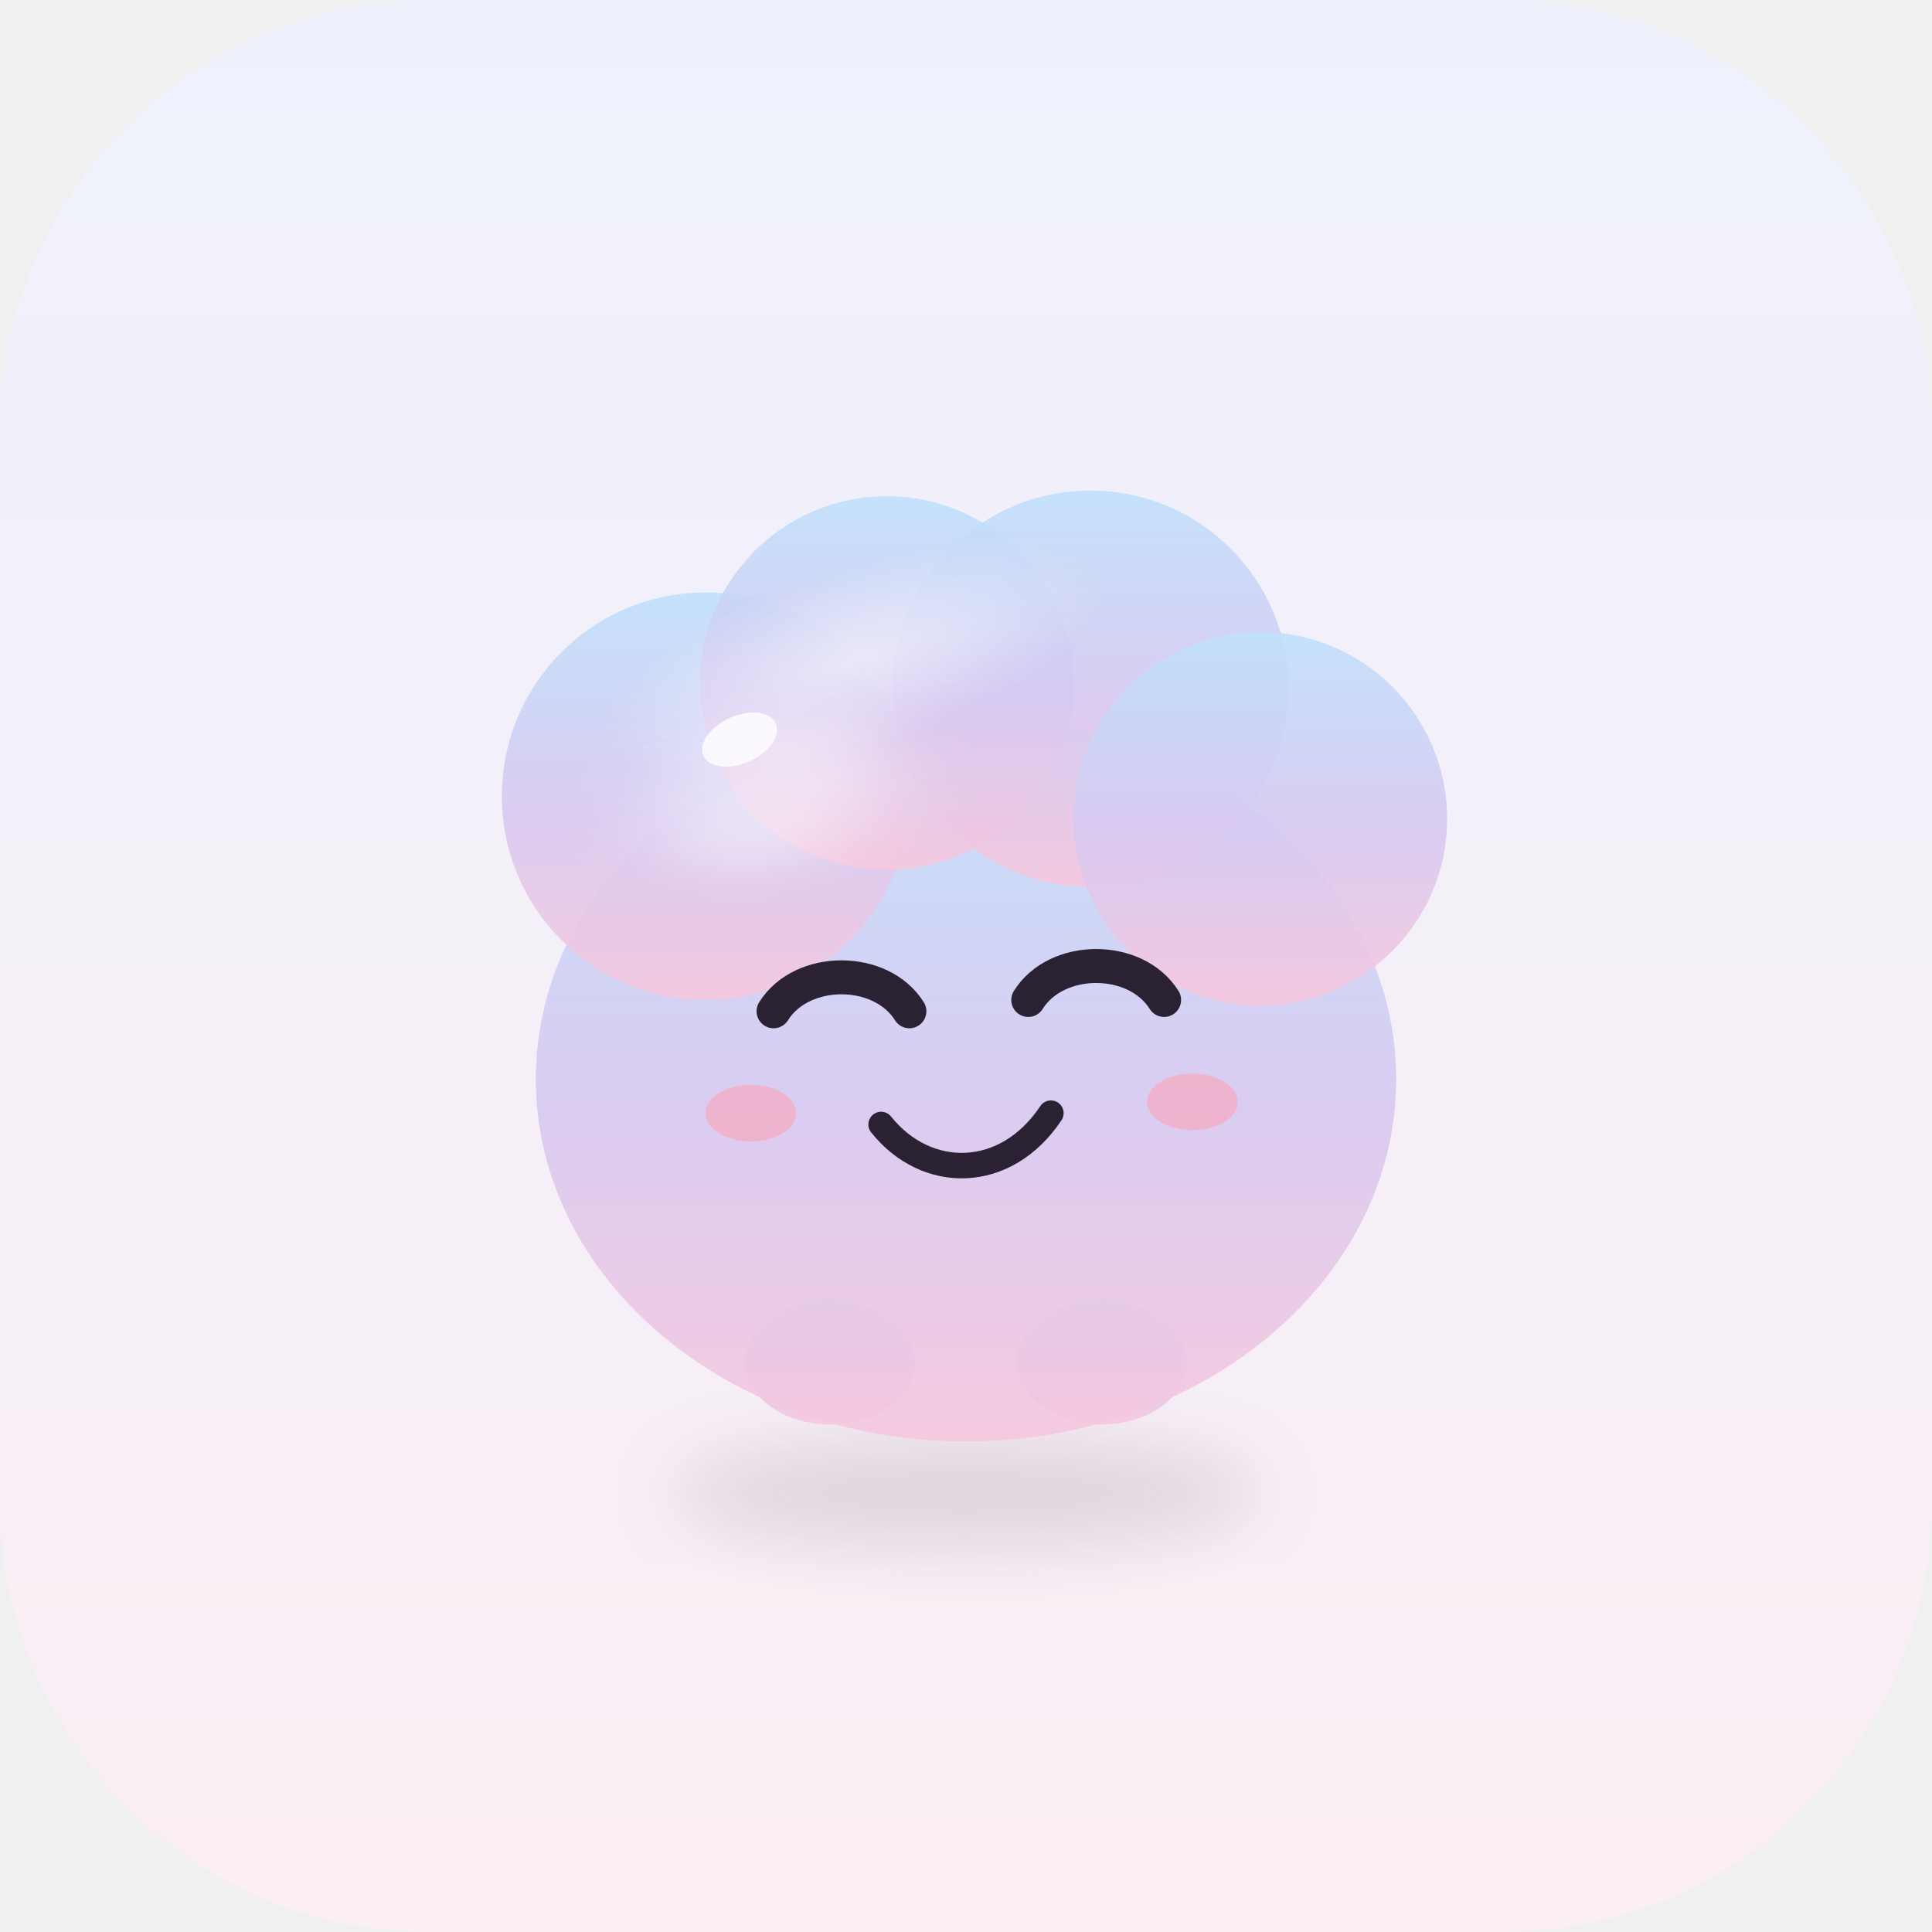
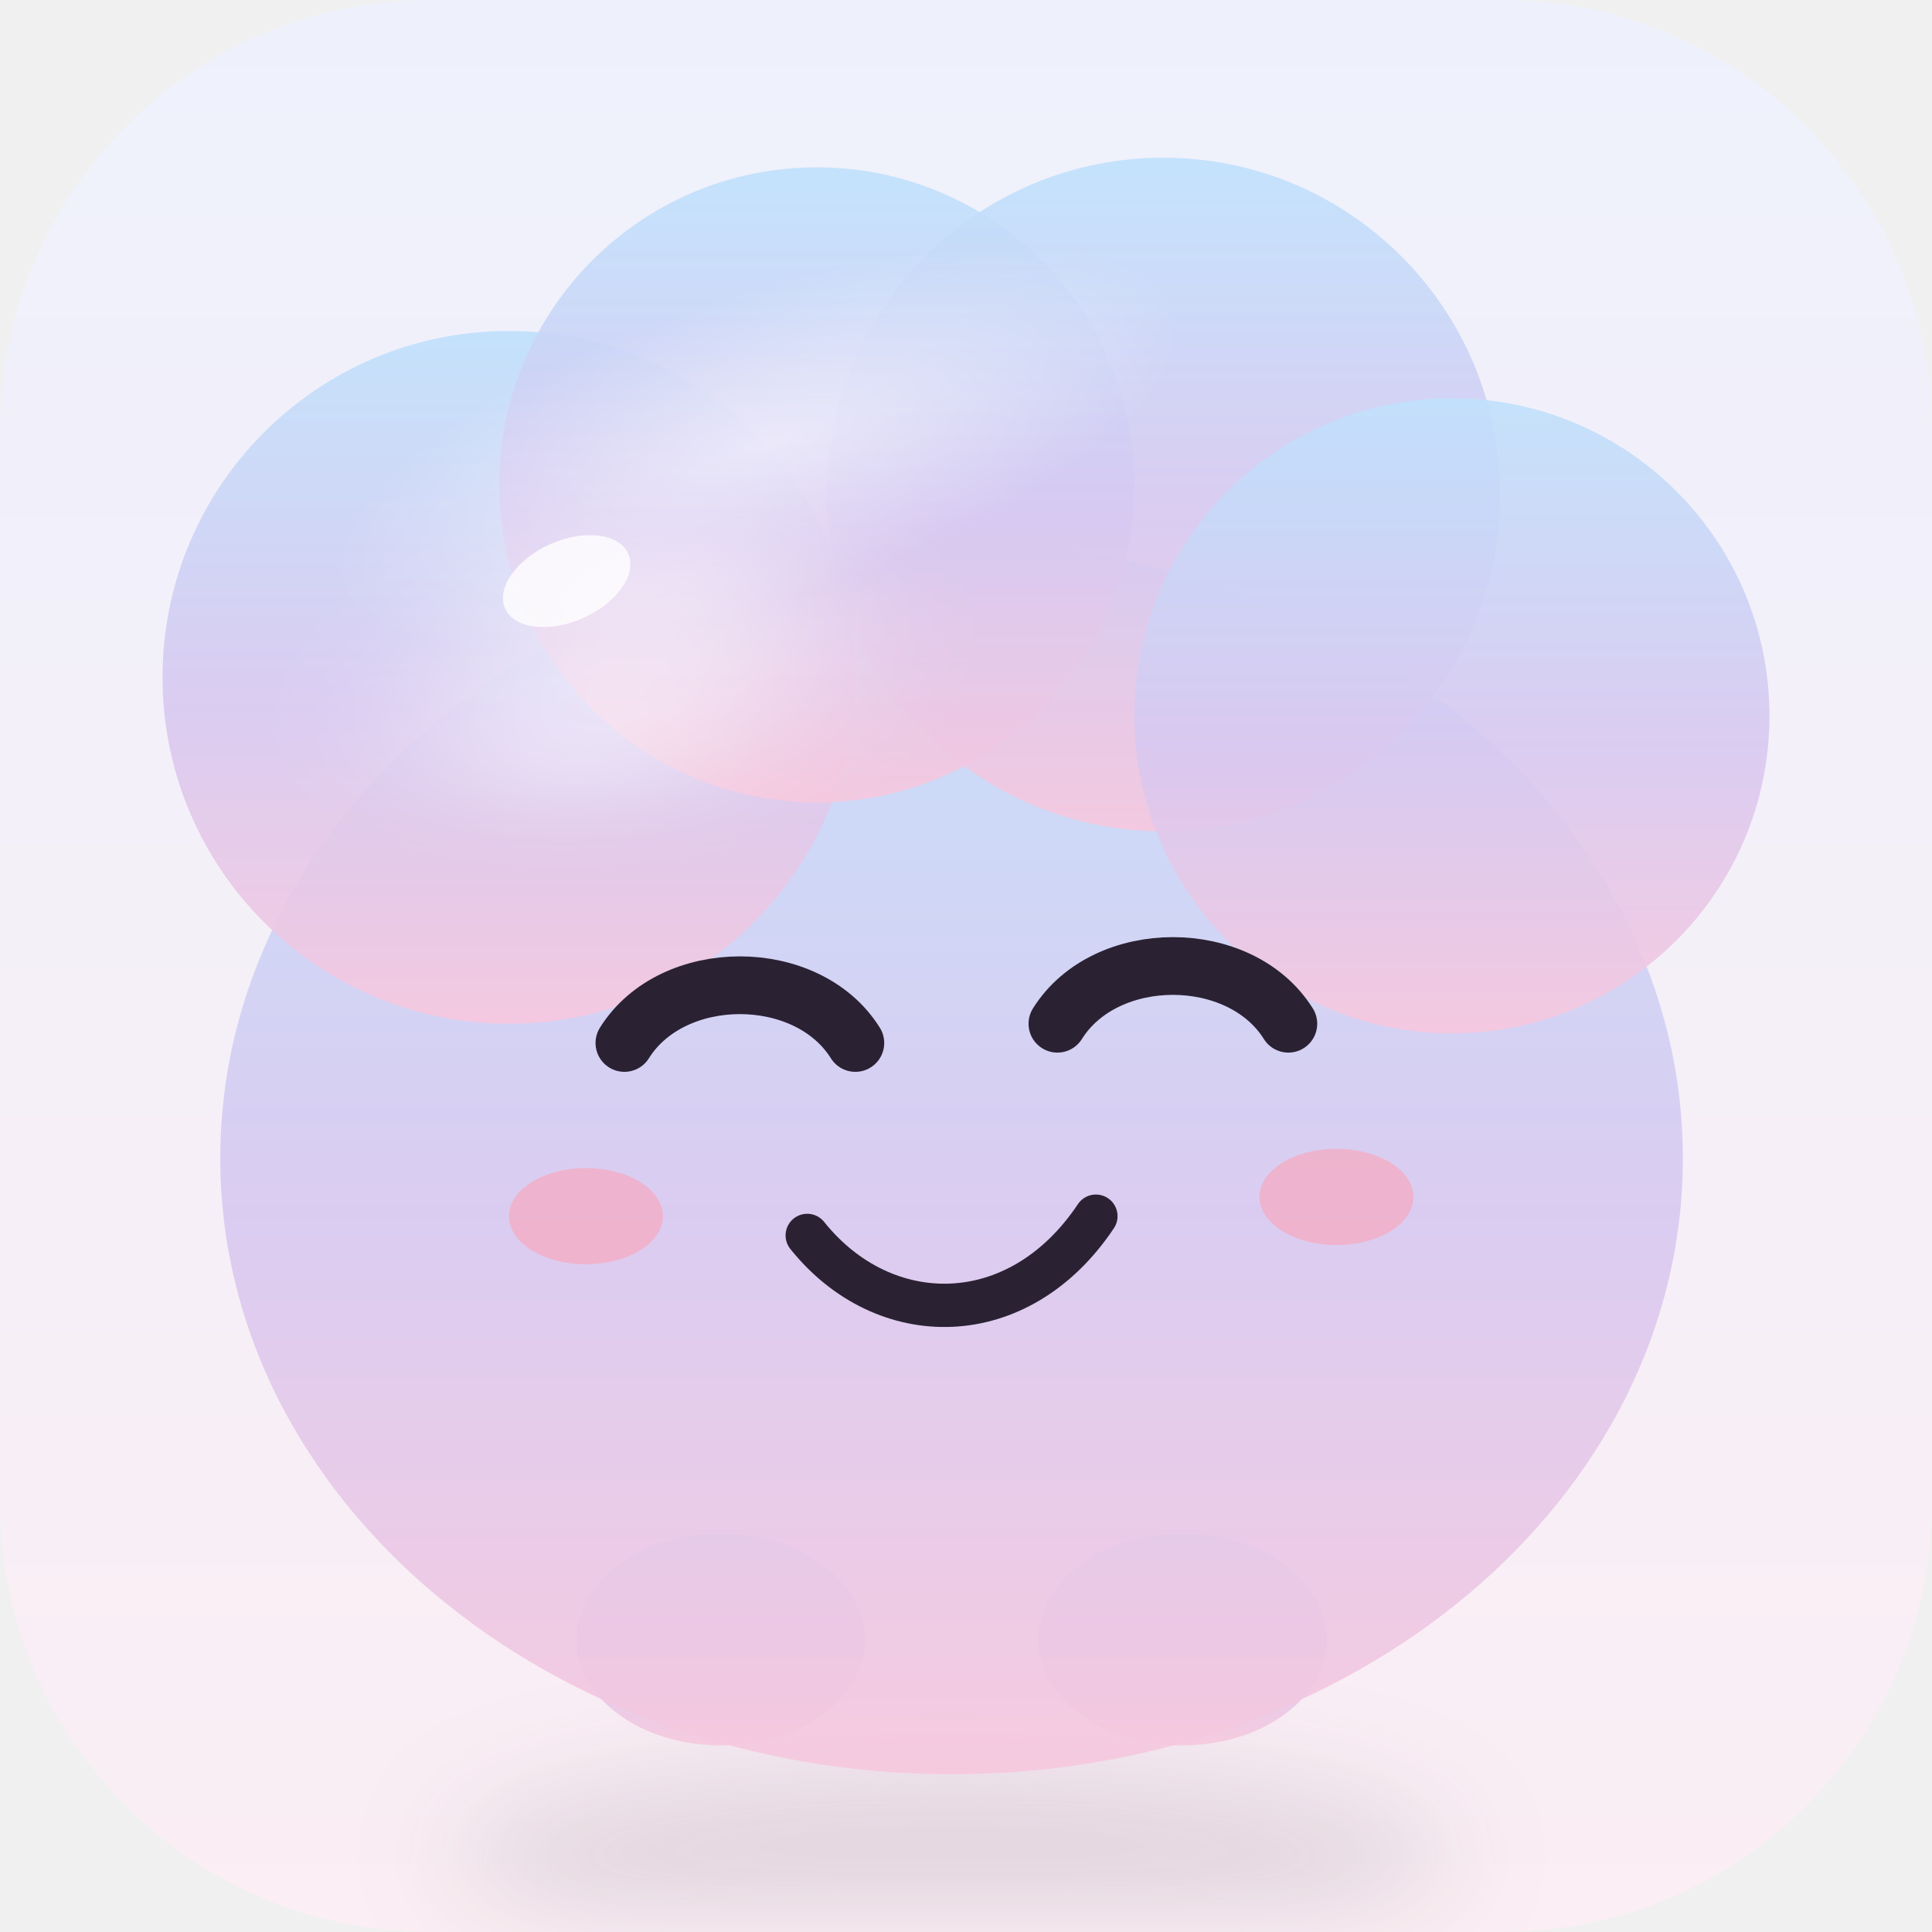
<svg xmlns="http://www.w3.org/2000/svg" width="512" height="512" viewBox="0 0 512 512">
  <defs>
    <linearGradient id="bg" x1="0" y1="0" x2="0" y2="1">
      <stop offset="0%" stop-color="#eef1fc" />
      <stop offset="100%" stop-color="#fbeef4" />
    </linearGradient>
    <linearGradient id="body" x1="0" y1="0" x2="0" y2="1">
      <stop offset="0%" stop-color="#bfe0fb" />
      <stop offset="55%" stop-color="#d7c8f0" />
      <stop offset="100%" stop-color="#f6c7dd" />
    </linearGradient>
    <radialGradient id="shine" cx="50%" cy="50%" r="50%">
      <stop offset="0%" stop-color="#ffffff" stop-opacity="0.95" />
      <stop offset="100%" stop-color="#ffffff" stop-opacity="0" />
    </radialGradient>
    <filter id="blur" x="-60%" y="-60%" width="220%" height="220%">
      <feGaussianBlur stdDeviation="7" />
    </filter>
    <filter id="shadowblur" x="-80%" y="-80%" width="260%" height="260%">
      <feGaussianBlur stdDeviation="6" />
    </filter>
    <clipPath id="squircle">
      <rect x="0" y="0" width="512" height="512" rx="114" ry="114" />
    </clipPath>
  </defs>
  <g clip-path="url(#squircle)">
    <rect x="0" y="0" width="512" height="512" fill="url(#bg)" />
-     <g transform="translate(106,88) scale(1.5)">
+     <g transform="translate(-2.825,-29.6) scale(2.55)">
      <ellipse cx="100" cy="205" rx="52" ry="10" fill="#5b4b63" opacity="0.16" filter="url(#shadowblur)" />
      <ellipse cx="76" cy="182" rx="15" ry="11" fill="url(#body)" fill-opacity="0.9" />
      <ellipse cx="124" cy="182" rx="15" ry="11" fill="url(#body)" fill-opacity="0.9" />
      <g fill="url(#body)" fill-opacity="0.9">
        <ellipse cx="100" cy="132" rx="76" ry="64" />
        <circle cx="54" cy="82" r="36" />
        <circle cx="86" cy="62" r="33" />
        <circle cx="122" cy="63" r="35" />
        <circle cx="152" cy="86" r="33" />
      </g>
      <ellipse cx="80" cy="58" rx="46" ry="16" fill="url(#shine)" opacity="0.55" transform="rotate(-18 80 58)" />
      <ellipse cx="66" cy="82" rx="20" ry="12" fill="#ffffff" opacity="0.5" filter="url(#blur)" transform="rotate(-24 66 82)" />
      <ellipse cx="60" cy="72" rx="7" ry="4.2" fill="#ffffff" opacity="0.8" transform="rotate(-24 60 72)" />
      <path d="M66,120 C71,112 85,112 90,120" stroke="#2a2233" stroke-width="6" stroke-linecap="round" fill="none" />
      <path d="M111,118 C116,110 130,110 135,118" stroke="#2a2233" stroke-width="6" stroke-linecap="round" fill="none" />
      <path d="M85,140 C93,150 107,150 115,138" stroke="#2a2233" stroke-width="4.5" stroke-linecap="round" fill="none" />
      <ellipse cx="62" cy="138" rx="8" ry="5" fill="#ff9fb0" opacity="0.55" />
      <ellipse cx="140" cy="136" rx="8" ry="5" fill="#ff9fb0" opacity="0.55" />
    </g>
  </g>
</svg>
